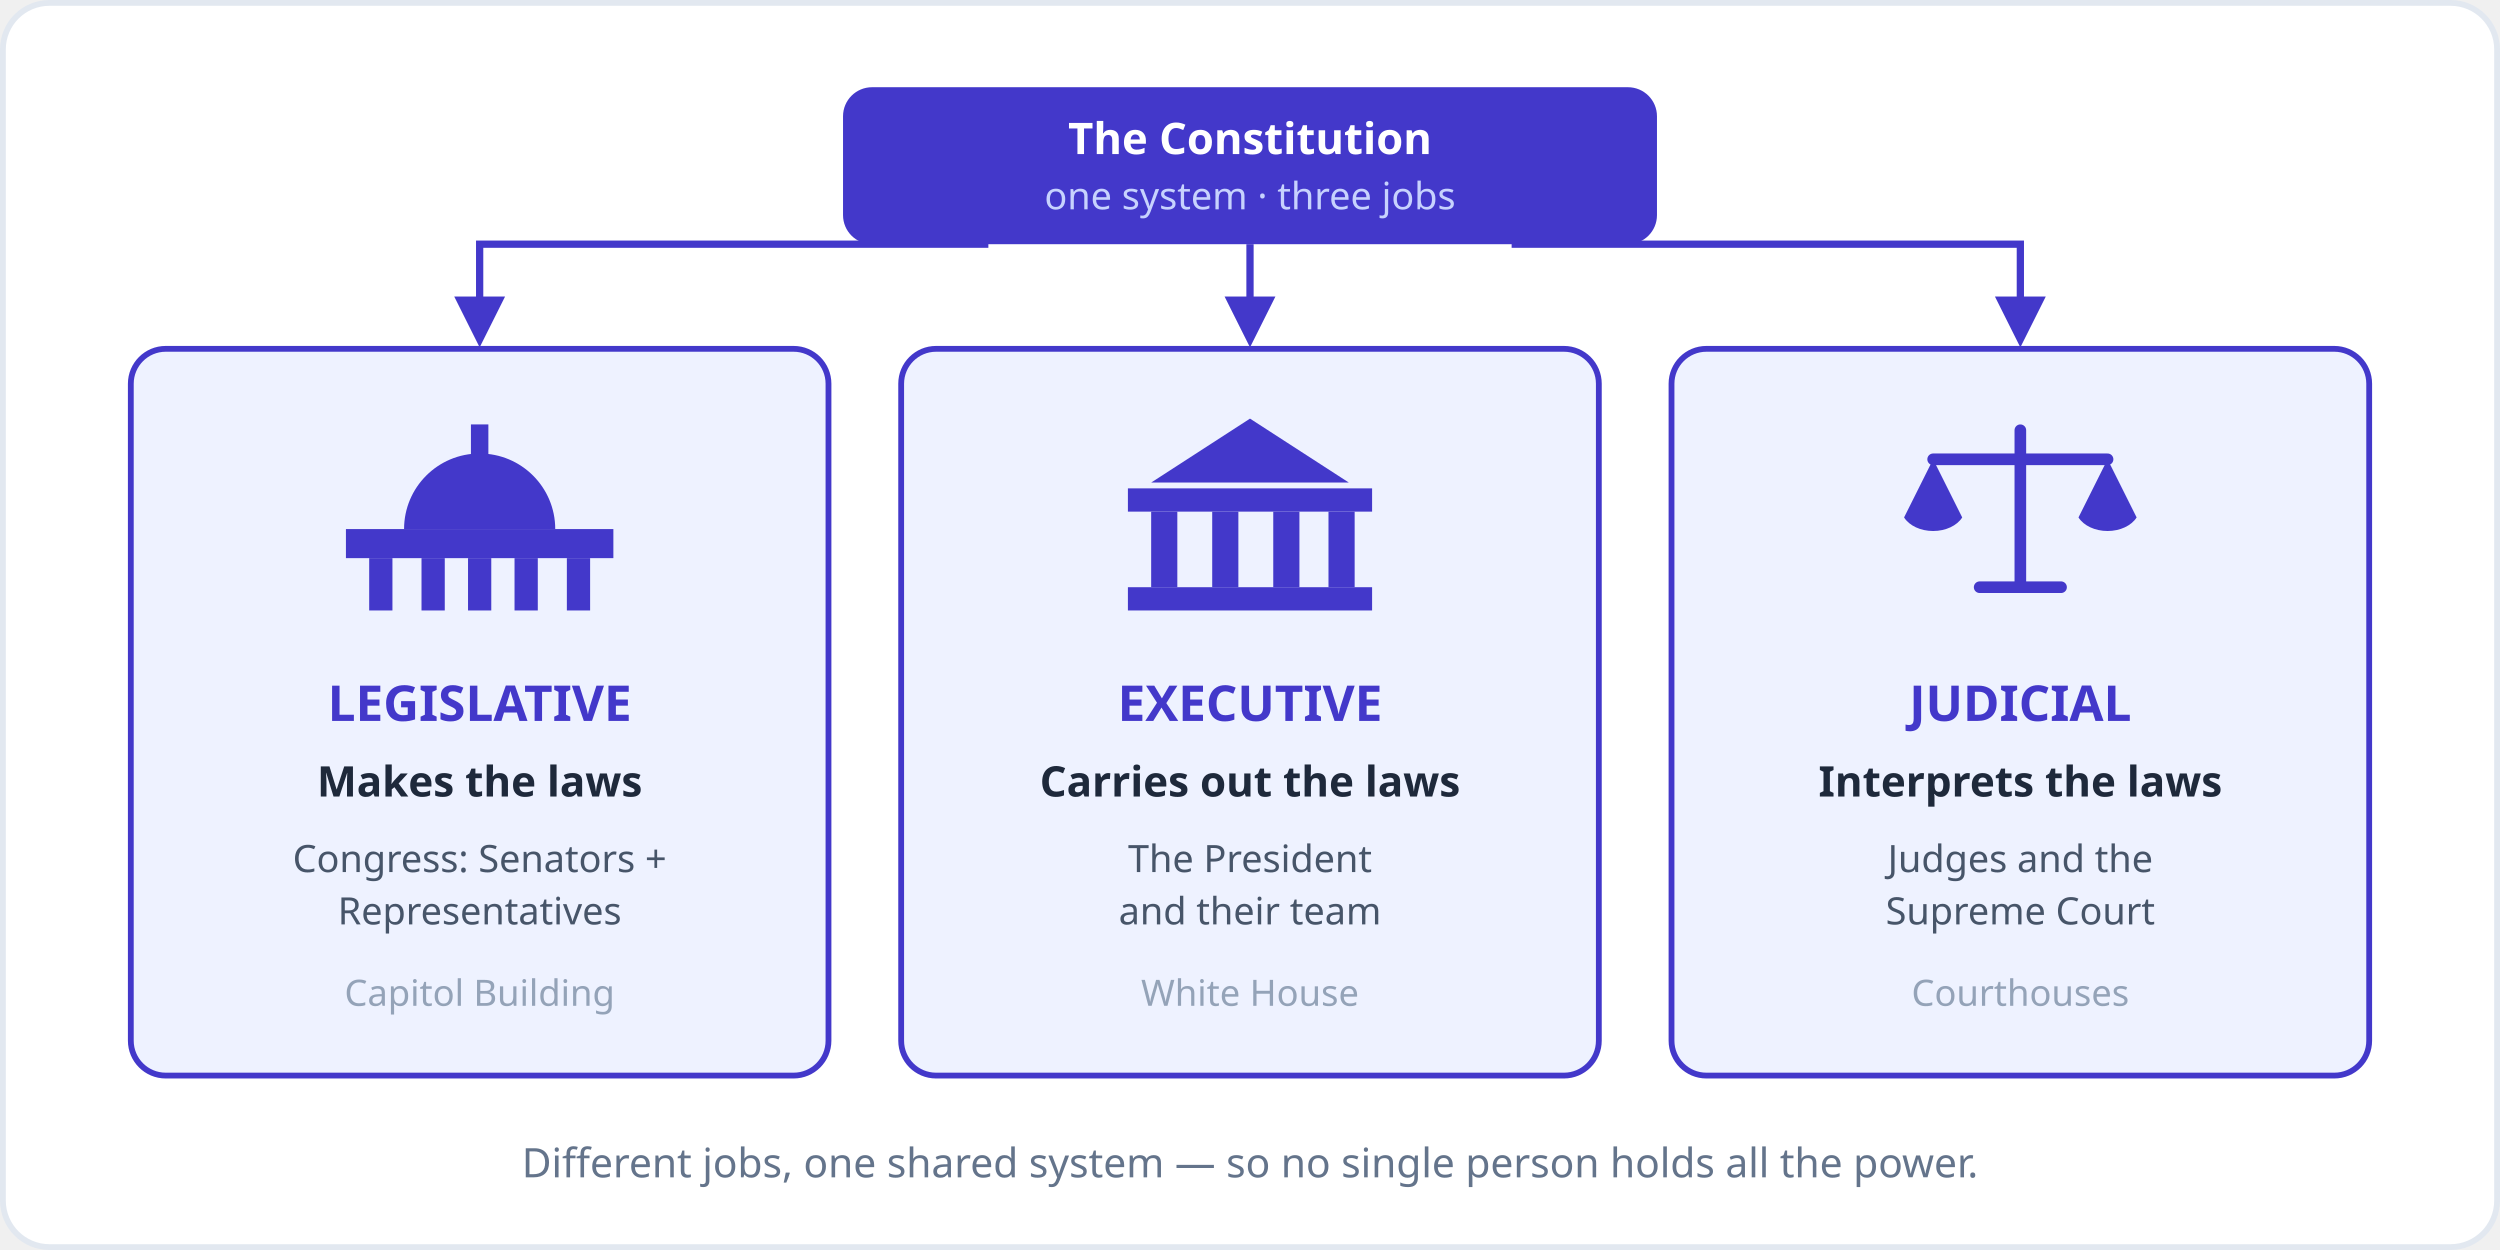
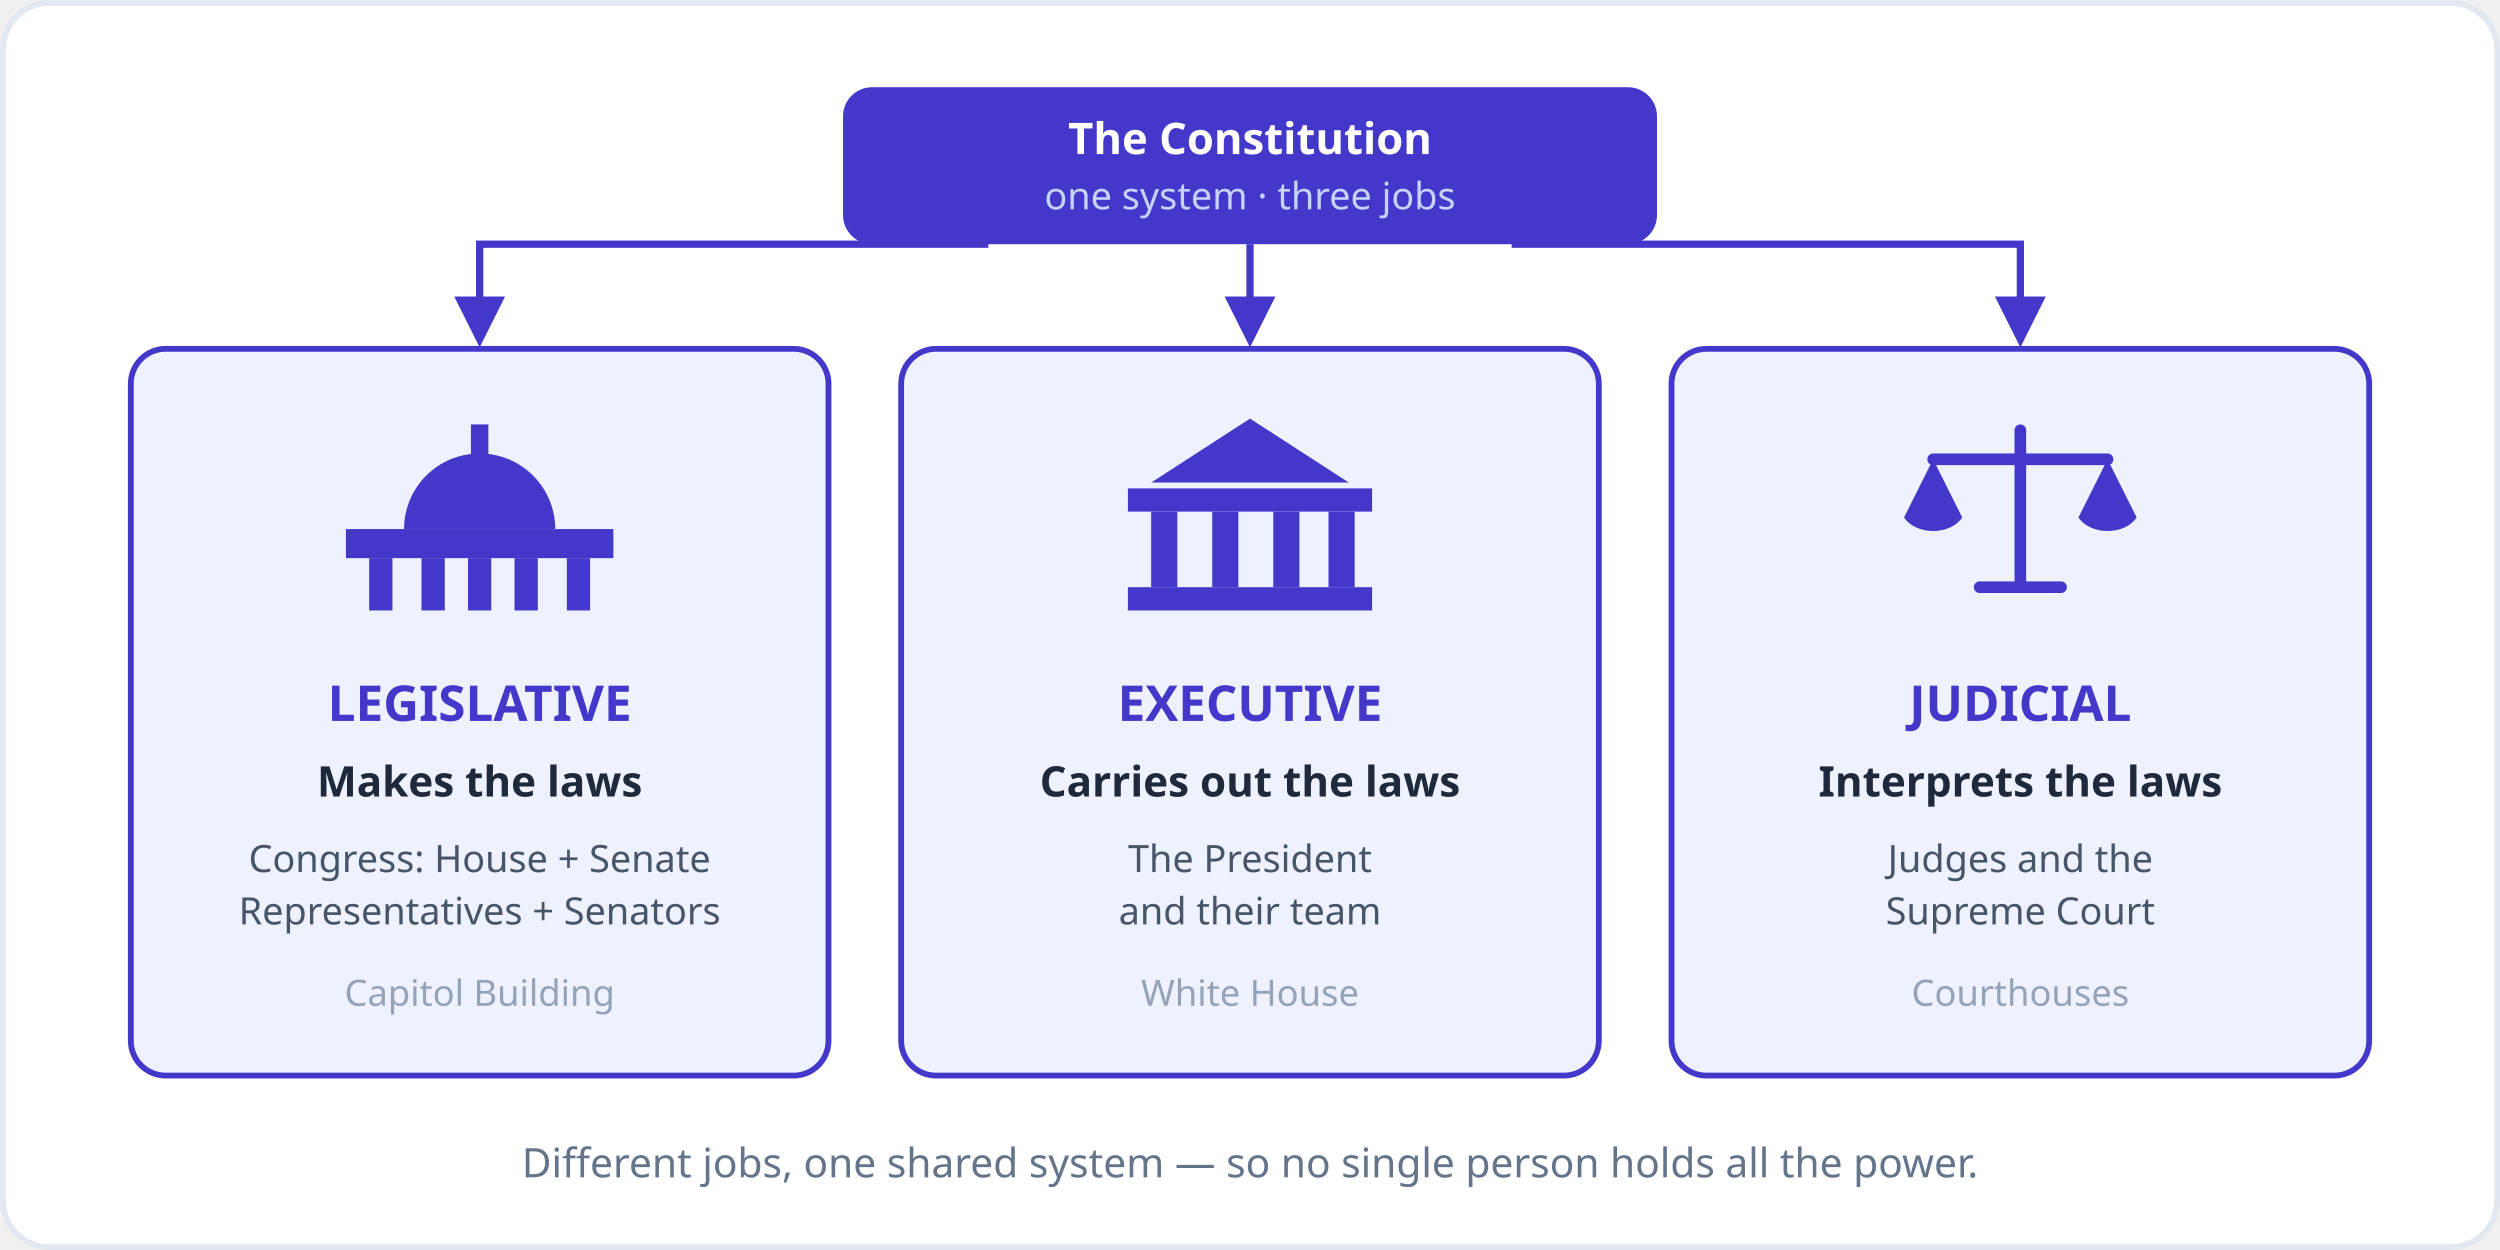
<svg xmlns="http://www.w3.org/2000/svg" viewBox="0 0 860 430" role="img" aria-labelledby="tbTitle">
  <defs>
    <marker id="tbA" viewBox="0 0 10 10" refX="8" refY="5" markerWidth="7" markerHeight="7" orient="auto-start-reverse">
      <path d="M0,0 L10,5 L0,10 z" fill="#4338ca" />
    </marker>
  </defs>
  <rect x="1" y="1" width="858" height="428" rx="16" fill="#ffffff" stroke="#e2e8f0" stroke-width="2" />
  <rect x="290" y="30" width="280" height="54" rx="10" fill="#4338ca" />
  <text x="430" y="53" text-anchor="middle" font-family="'Segoe UI', system-ui, sans-serif" font-size="15" font-weight="700" fill="#ffffff">The Constitution</text>
  <text x="430" y="72" text-anchor="middle" font-family="'Segoe UI', system-ui, sans-serif" font-size="13" fill="#c7d2fe">one system · three jobs</text>
  <g stroke="#4338ca" stroke-width="2.5" fill="none">
    <path d="M340,84 L165,84 L165,116" marker-end="url(#tbA)" />
    <line x1="430" y1="84" x2="430" y2="116" marker-end="url(#tbA)" />
    <path d="M520,84 L695,84 L695,116" marker-end="url(#tbA)" />
  </g>
  <g>
    <rect x="45" y="120" width="240" height="250" rx="12" fill="#eef2ff" stroke="#4338ca" stroke-width="2" />
    <g transform="translate(165 168)">
      <rect x="-46" y="14" width="92" height="10" fill="#4338ca" />
      <rect x="-38" y="24" width="8" height="18" fill="#4338ca" />
      <rect x="-20" y="24" width="8" height="18" fill="#4338ca" />
      <rect x="-4" y="24" width="8" height="18" fill="#4338ca" />
      <rect x="12" y="24" width="8" height="18" fill="#4338ca" />
      <rect x="30" y="24" width="8" height="18" fill="#4338ca" />
      <path d="M-26,14 A26,26 0 0 1 26,14 Z" fill="#4338ca" />
      <rect x="-3" y="-22" width="6" height="12" fill="#4338ca" />
    </g>
    <text x="165" y="248" text-anchor="middle" font-family="'Segoe UI', system-ui, sans-serif" font-size="17" font-weight="700" fill="#4338ca">LEGISLATIVE</text>
    <text x="165" y="274" text-anchor="middle" font-family="'Segoe UI', system-ui, sans-serif" font-size="14.5" font-weight="600" fill="#1e293b">Makes the laws</text>
-     <text x="165" y="300" text-anchor="middle" font-family="'Segoe UI', system-ui, sans-serif" font-size="13" fill="#475569">Congress: Senators +</text>
-     <text x="165" y="318" text-anchor="middle" font-family="'Segoe UI', system-ui, sans-serif" font-size="13" fill="#475569">Representatives</text>
+     <text x="165" y="300" text-anchor="middle" font-family="'Segoe UI', system-ui, sans-serif" font-size="13" fill="#475569">Congress: House + Senate</text>
+     <text x="165" y="318" text-anchor="middle" font-family="'Segoe UI', system-ui, sans-serif" font-size="13" fill="#475569">Representatives + Senators</text>
    <text x="165" y="346" text-anchor="middle" font-family="'Segoe UI', system-ui, sans-serif" font-size="12.5" fill="#94a3b8">Capitol Building</text>
  </g>
  <g>
    <rect x="310" y="120" width="240" height="250" rx="12" fill="#eef2ff" stroke="#4338ca" stroke-width="2" />
    <g transform="translate(430 168)">
      <polygon points="-34,-2 34,-2 0,-24" fill="#4338ca" />
      <rect x="-42" y="0" width="84" height="8" fill="#4338ca" />
      <rect x="-34" y="8" width="9" height="26" fill="#4338ca" />
      <rect x="-13" y="8" width="9" height="26" fill="#4338ca" />
      <rect x="8" y="8" width="9" height="26" fill="#4338ca" />
      <rect x="27" y="8" width="9" height="26" fill="#4338ca" />
      <rect x="-42" y="34" width="84" height="8" fill="#4338ca" />
    </g>
    <text x="430" y="248" text-anchor="middle" font-family="'Segoe UI', system-ui, sans-serif" font-size="17" font-weight="700" fill="#4338ca">EXECUTIVE</text>
    <text x="430" y="274" text-anchor="middle" font-family="'Segoe UI', system-ui, sans-serif" font-size="14.5" font-weight="600" fill="#1e293b">Carries out the laws</text>
    <text x="430" y="300" text-anchor="middle" font-family="'Segoe UI', system-ui, sans-serif" font-size="13" fill="#475569">The President</text>
    <text x="430" y="318" text-anchor="middle" font-family="'Segoe UI', system-ui, sans-serif" font-size="13" fill="#475569">and their team</text>
    <text x="430" y="346" text-anchor="middle" font-family="'Segoe UI', system-ui, sans-serif" font-size="12.5" fill="#94a3b8">White House</text>
  </g>
  <g>
    <rect x="575" y="120" width="240" height="250" rx="12" fill="#eef2ff" stroke="#4338ca" stroke-width="2" />
    <g transform="translate(695 172)" stroke="#4338ca" stroke-width="4" fill="none" stroke-linecap="round">
      <line x1="0" y1="-24" x2="0" y2="30" />
      <line x1="-30" y1="-14" x2="30" y2="-14" />
      <path d="M-30,-14 L-40,6 A11,8 0 0 0 -20,6 Z" fill="#4338ca" stroke="none" />
      <path d="M30,-14 L20,6 A11,8 0 0 0 40,6 Z" fill="#4338ca" stroke="none" />
      <line x1="-14" y1="30" x2="14" y2="30" />
    </g>
    <text x="695" y="248" text-anchor="middle" font-family="'Segoe UI', system-ui, sans-serif" font-size="17" font-weight="700" fill="#4338ca">JUDICIAL</text>
    <text x="695" y="274" text-anchor="middle" font-family="'Segoe UI', system-ui, sans-serif" font-size="14.5" font-weight="600" fill="#1e293b">Interprets the laws</text>
    <text x="695" y="300" text-anchor="middle" font-family="'Segoe UI', system-ui, sans-serif" font-size="13" fill="#475569">Judges and the</text>
    <text x="695" y="318" text-anchor="middle" font-family="'Segoe UI', system-ui, sans-serif" font-size="13" fill="#475569">Supreme Court</text>
    <text x="695" y="346" text-anchor="middle" font-family="'Segoe UI', system-ui, sans-serif" font-size="12.5" fill="#94a3b8">Courthouses</text>
  </g>
  <text x="430" y="405" text-anchor="middle" font-family="'Segoe UI', system-ui, sans-serif" font-size="14" fill="#64748b">Different jobs, one shared system — so no single person holds all the power.</text>
</svg>
